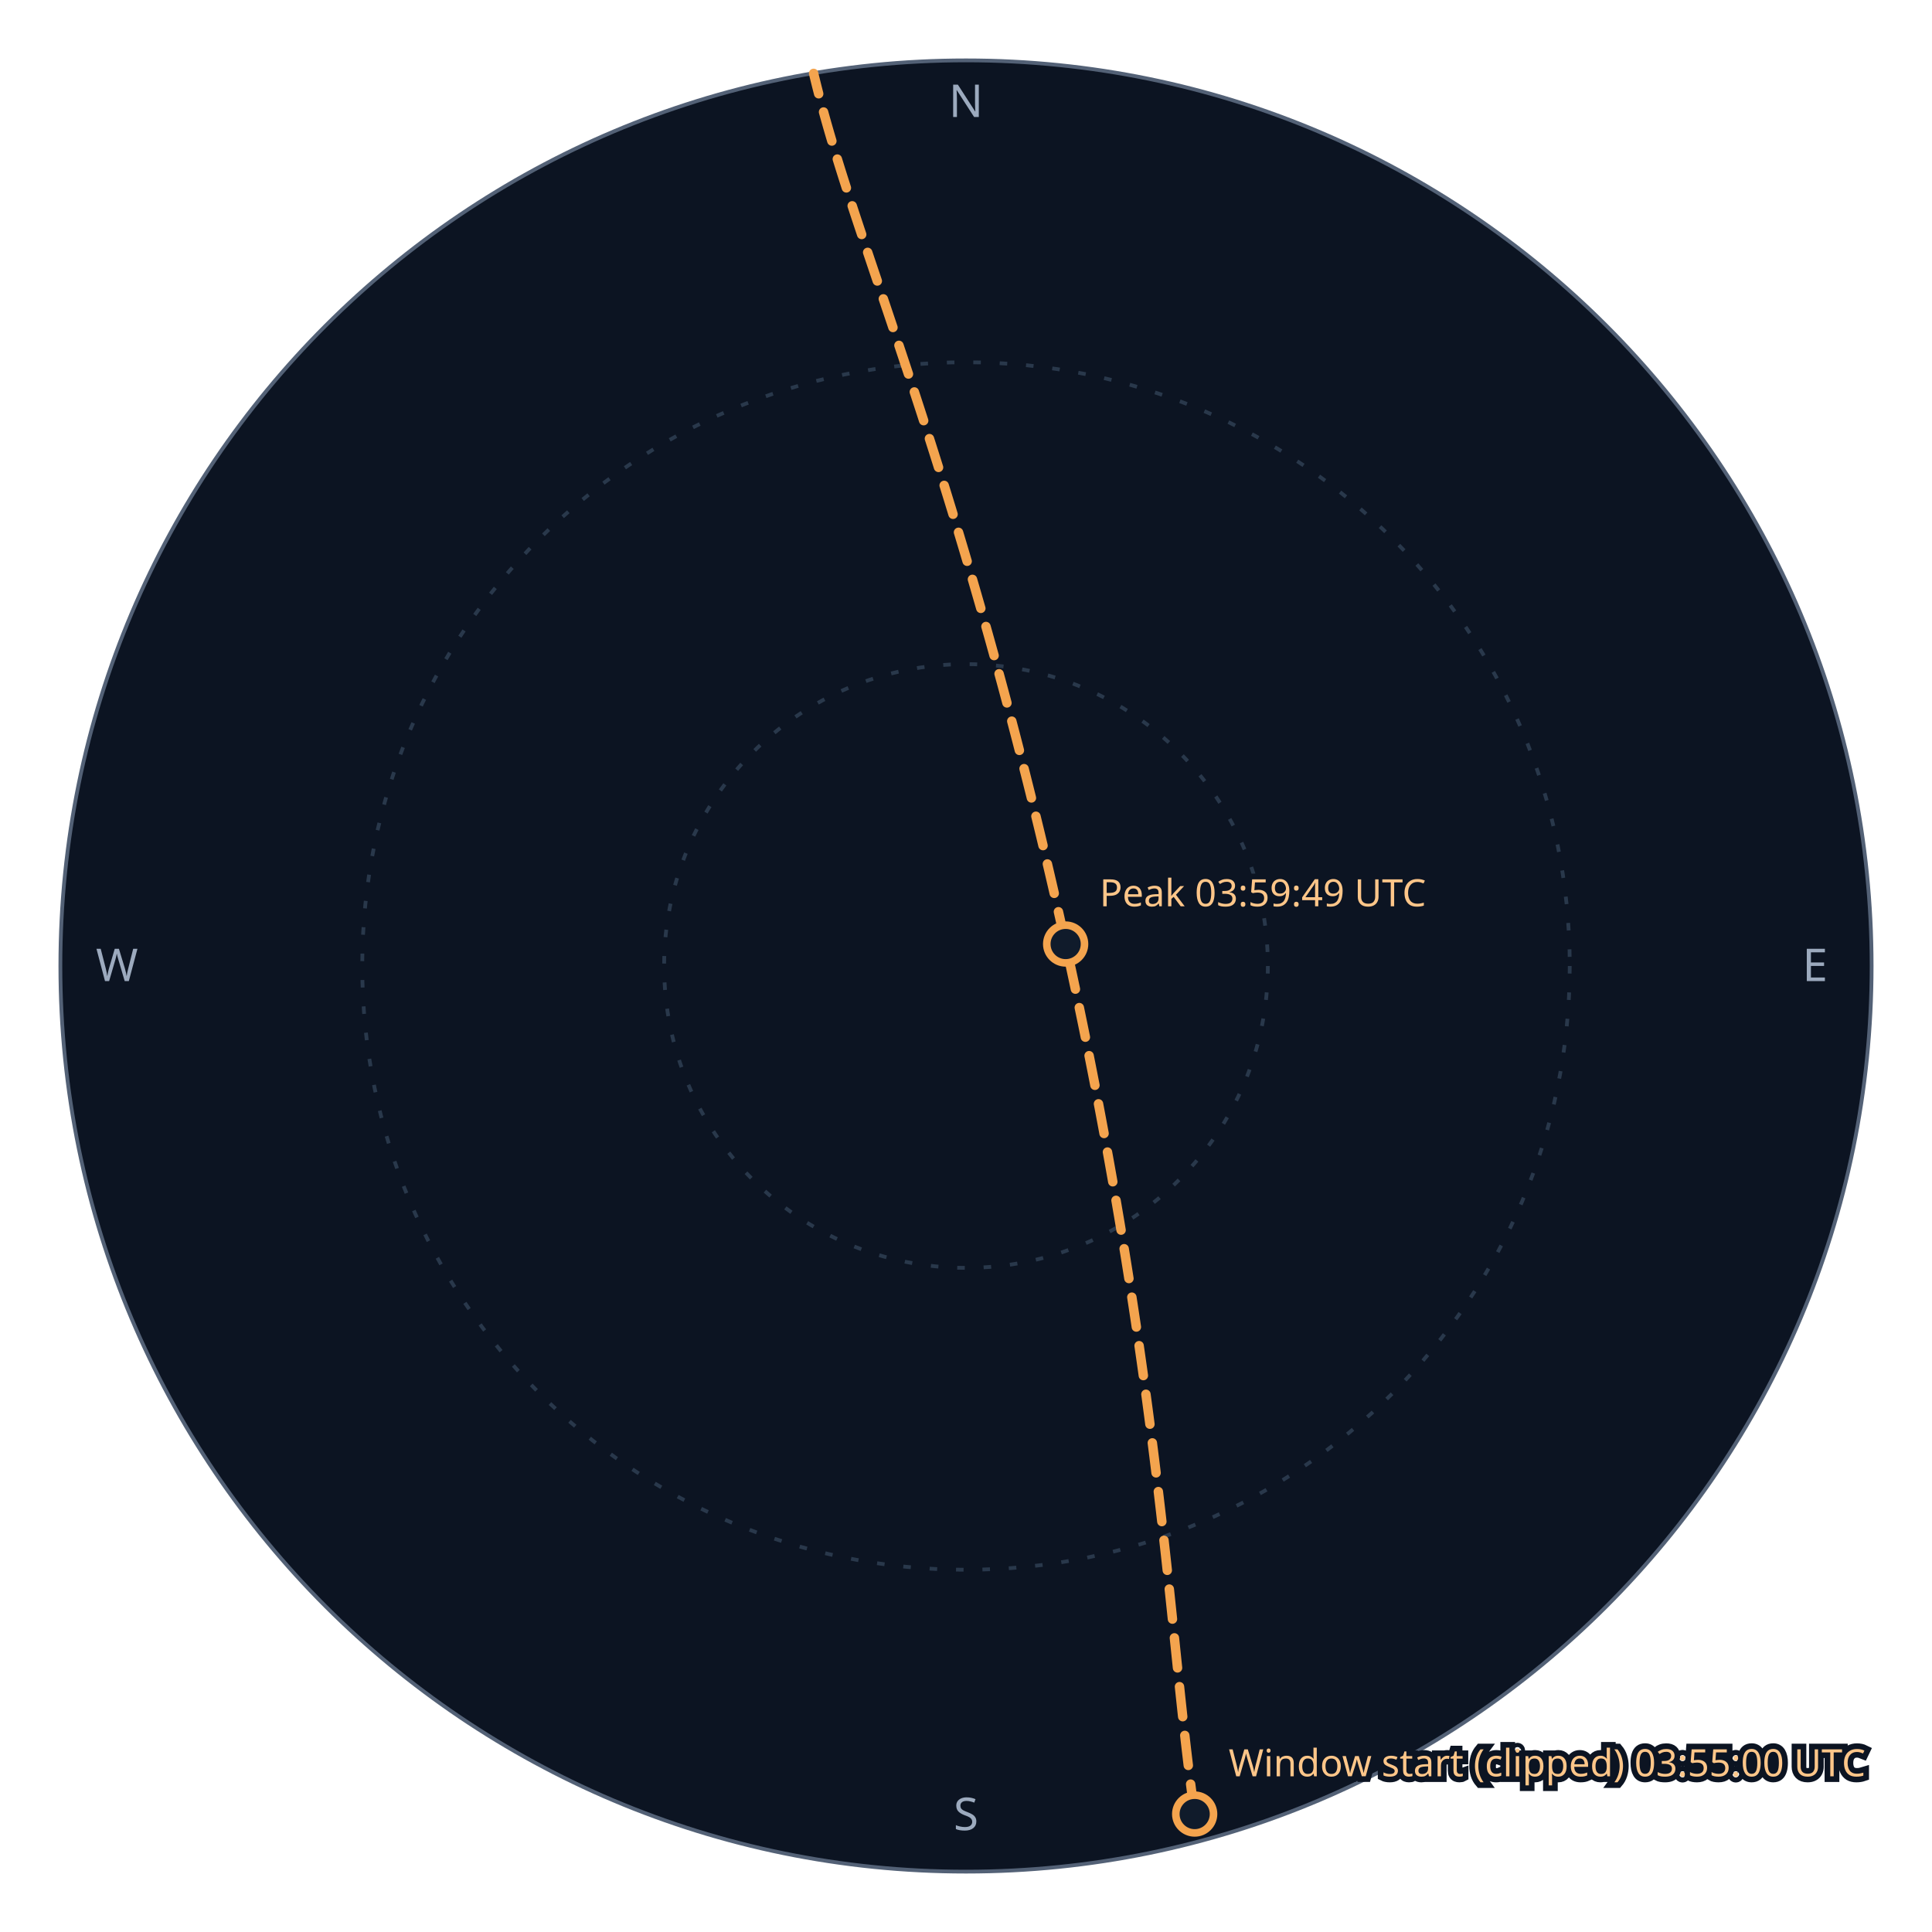
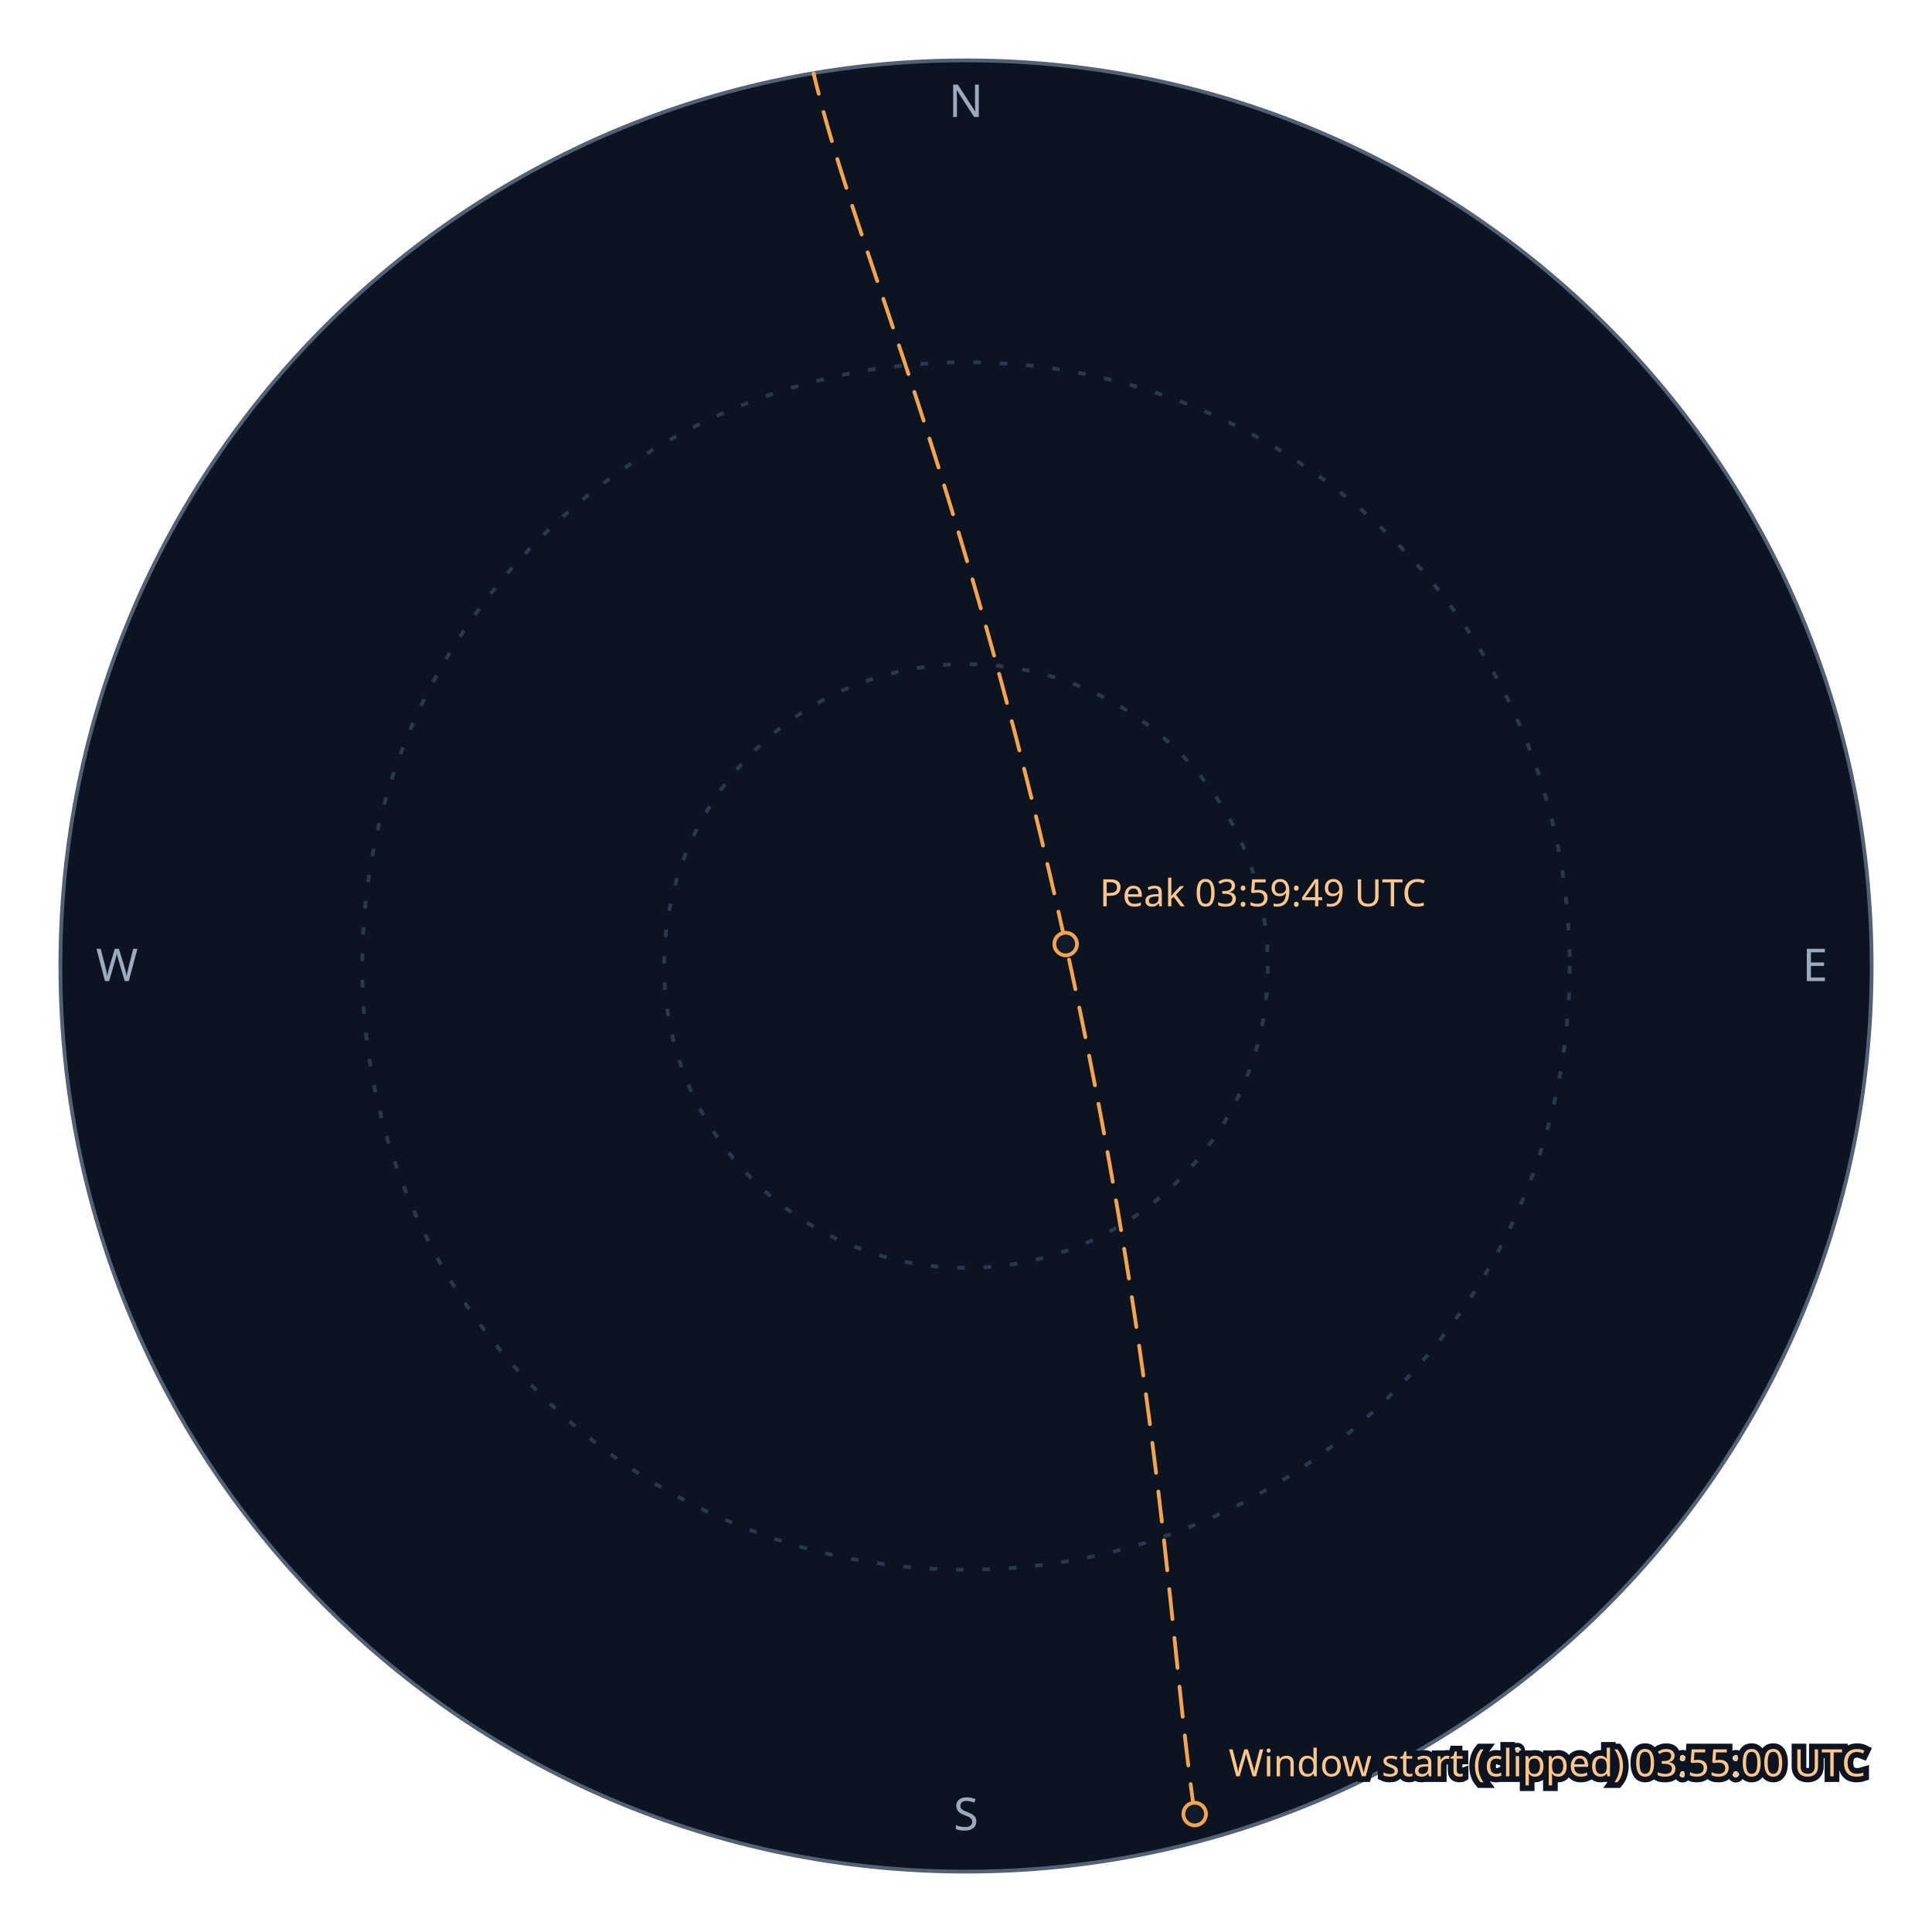
<svg xmlns="http://www.w3.org/2000/svg" viewBox="0 0 512 512" role="img" aria-label="Full angular satellite planning paths and prediction points on a fixed full-sky hemisphere" b-cd9nkyb1lk="">
  <style>.satellite-arc { margin: 1rem 0; }
.satellite-arc &gt; svg { display: block; width: min(100%, 36rem); margin-inline: auto; }
.sky-disc { fill: #0c1422; stroke: #536176; }
.sky-grid { fill: none; stroke: #29384b; stroke-dasharray: 2 5; }
.sky-axis { fill: #9caabe; font: 12px sans-serif; }
- .predicted-path { fill: none; stroke: #f4a44e; stroke-width: 2.5; stroke-dasharray: 8 5; stroke-linecap: round; stroke-linejoin: round; vector-effect: non-scaling-stroke; }
- .prediction-point { fill: #f4a44e; stroke: #f4a44e; stroke-width: 2; vector-effect: non-scaling-stroke; }
- .arc-anchor { fill: #101b2b; stroke: #f4a44e; stroke-width: 2; }
+ .predicted-path { fill: none; stroke: #f4a44e; stroke-width: 1; stroke-dasharray: 8 5; stroke-linecap: round; stroke-linejoin: round; vector-effect: non-scaling-stroke; }
+ .prediction-point { fill: #f4a44e; stroke: #f4a44e; stroke-width: 1; vector-effect: non-scaling-stroke; }
+ .arc-anchor { fill: #101b2b; stroke: #f4a44e; stroke-width: 1; }
.arc-time-label text { fill: #ffc689; stroke: #0c1422; stroke-width: 3px; paint-order: stroke; font: 10px sans-serif; }
figcaption, .anchor-facts, .satellite-arc p { font-size: .82rem; line-height: 1.6; }
.anchor-facts dt { margin-top: .6rem; font-weight: 600; }
.anchor-facts dd { margin: .2rem 0; }
.rig-preview { border: 1px solid #344258; border-radius: .5rem; padding: 1rem; }
.rig-preview svg { display: block; width: min(100%, 36rem); max-height: 30rem; margin-inline: auto; background: #0c1422; }
</style>
  <circle class="sky-disc" cx="256" cy="256" r="240" b-cd9nkyb1lk="" />
  <circle class="sky-grid" cx="256" cy="256" r="160" b-cd9nkyb1lk="" />
  <circle class="sky-grid" cx="256" cy="256" r="80" b-cd9nkyb1lk="" />
  <text class="sky-axis" x="256" y="31" text-anchor="middle" b-cd9nkyb1lk="">N</text>
  <text class="sky-axis" x="481" y="260" text-anchor="middle" b-cd9nkyb1lk="">E</text>
  <text class="sky-axis" x="256" y="485" text-anchor="middle" b-cd9nkyb1lk="">S</text>
  <text class="sky-axis" x="31" y="260" text-anchor="middle" b-cd9nkyb1lk="">W</text>
  <polyline class="predicted-path" points="316.601,480.741 316.573,480.544 316.545,480.347 316.518,480.149 316.49,479.95 316.462,479.751 316.434,479.551 316.406,479.35 316.378,479.148 316.35,478.945 316.322,478.742 316.294,478.538 316.266,478.333 316.238,478.127 316.21,477.92 316.181,477.713 316.153,477.504 316.125,477.295 316.096,477.085 316.068,476.874 316.039,476.662 316.011,476.449 315.982,476.235 315.953,476.021 315.925,475.805 315.896,475.589 315.867,475.371 315.838,475.153 315.81,474.933 315.781,474.713 315.752,474.492 315.723,474.269 315.693,474.046 315.664,473.822 315.635,473.596 315.606,473.37 315.576,473.142 315.547,472.914 315.517,472.684 315.488,472.453 315.458,472.222 315.429,471.989 315.399,471.755 315.369,471.519 315.339,471.283 315.309,471.045 315.279,470.807 315.249,470.567 315.219,470.326 315.189,470.083 315.159,469.84 315.128,469.595 315.098,469.349 315.067,469.102 315.037,468.853 315.006,468.603 314.975,468.352 314.944,468.099 314.913,467.845 314.882,467.59 314.851,467.333 314.82,467.075 314.789,466.816 314.757,466.555 314.726,466.292 314.694,466.029 314.663,465.763 314.631,465.496 314.599,465.228 314.567,464.958 314.535,464.687 314.503,464.414 314.471,464.139 314.438,463.863 314.406,463.585 314.373,463.306 314.341,463.024 314.308,462.742 314.275,462.457 314.242,462.171 314.208,461.882 314.175,461.593 314.142,461.301 314.108,461.007 314.074,460.712 314.041,460.415 314.007,460.116 313.973,459.814 313.938,459.511 313.904,459.206 313.869,458.899 313.835,458.59 313.8,458.279 313.765,457.966 313.73,457.651 313.695,457.333 313.659,457.014 313.623,456.692 313.588,456.368 313.552,456.042 313.515,455.713 313.479,455.382 313.443,455.049 313.406,454.713 313.369,454.375 313.332,454.035 313.295,453.692 313.257,453.346 313.22,452.998 313.182,452.648 313.144,452.294 313.105,451.938 313.067,451.58 313.028,451.218 312.989,450.854 312.95,450.487 312.91,450.117 312.87,449.745 312.83,449.369 312.79,448.99 312.75,448.609 312.709,448.224 312.668,447.836 312.627,447.445 312.585,447.051 312.543,446.653 312.501,446.252 312.458,445.848 312.416,445.44 312.372,445.029 312.329,444.615 312.285,444.197 312.241,443.775 312.197,443.349 312.152,442.92 312.107,442.487 312.061,442.05 312.015,441.609 311.969,441.165 311.922,440.716 311.875,440.263 311.828,439.806 311.78,439.345 311.731,438.879 311.683,438.409 311.633,437.935 311.584,437.456 311.533,436.972 311.483,436.484 311.432,435.991 311.38,435.493 311.328,434.991 311.275,434.483 311.222,433.97 311.168,433.452 311.114,432.929 311.059,432.401 311.003,431.867 310.947,431.328 310.891,430.783 310.833,430.232 310.775,429.676 310.716,429.114 310.657,428.545 310.597,427.971 310.536,427.39 310.475,426.804 310.412,426.21 310.349,425.611 310.285,425.004 310.221,424.391 310.155,423.771 310.089,423.144 310.022,422.51 309.954,421.868 309.885,421.22 309.815,420.563 309.744,419.899 309.672,419.228 309.599,418.548 309.525,417.86 309.45,417.164 309.374,416.46 309.296,415.747 309.218,415.026 309.138,414.296 309.057,413.557 308.975,412.808 308.892,412.051 308.807,411.283 308.721,410.507 308.634,409.72 308.545,408.923 308.455,408.117 308.363,407.299 308.27,406.472 308.175,405.633 308.078,404.784 307.98,403.923 307.88,403.051 307.779,402.167 307.675,401.272 307.57,400.364 307.463,399.445 307.354,398.513 307.243,397.568 307.13,396.61 307.014,395.639 306.897,394.655 306.777,393.657 306.655,392.646 306.531,391.62 306.404,390.58 306.275,389.525 306.143,388.455 306.009,387.37 305.872,386.27 305.732,385.154 305.59,384.022 305.444,382.874 305.296,381.71 305.144,380.529 304.99,379.33 304.832,378.115 304.671,376.882 304.506,375.63 304.338,374.361 304.167,373.074 303.992,371.767 303.813,370.442 303.63,369.097 303.443,367.733 303.252,366.349 303.057,364.945 302.858,363.52 302.655,362.075 302.447,360.609 302.235,359.122 302.018,357.614 301.796,356.084 301.569,354.532 301.337,352.958 301.101,351.362 300.859,349.743 300.612,348.102 300.359,346.438 300.101,344.751 299.838,343.041 299.568,341.308 299.293,339.551 299.012,337.771 298.725,335.967 298.432,334.14 298.133,332.289 297.827,330.415 297.515,328.517 297.196,326.596 296.871,324.652 296.54,322.684 296.201,320.693 295.856,318.68 295.504,316.644 295.146,314.585 294.78,312.504 294.407,310.402 294.028,308.278 293.641,306.133 293.248,303.968 292.847,301.783 292.44,299.578 292.025,297.354 291.604,295.112 291.175,292.853 290.74,290.576 290.298,288.283 289.849,285.975 289.394,283.653 288.932,281.316 288.464,278.967 287.989,276.606 287.508,274.233 287.022,271.851 286.529,269.46 286.031,267.061 285.527,264.656 285.018,262.244 284.503,259.828 283.984,257.408 283.46,254.986 282.932,252.562 282.408,250.177 281.872,247.754 281.332,245.334 280.789,242.916 280.242,240.504 279.693,238.096 279.141,235.696 278.586,233.303 278.03,230.919 277.472,228.544 276.912,226.181 276.351,223.829 275.79,221.49 275.227,219.164 274.664,216.853 274.102,214.558 273.539,212.279 272.977,210.016 272.415,207.772 271.855,205.545 271.296,203.338 270.738,201.151 270.181,198.983 269.627,196.837 269.075,194.711 268.525,192.608 267.978,190.526 267.433,188.466 266.892,186.43 266.353,184.416 265.818,182.426 265.286,180.459 264.757,178.516 264.233,176.596 263.712,174.7 263.194,172.829 262.681,170.981 262.173,169.157 261.668,167.357 261.167,165.582 260.671,163.83 260.18,162.101 259.693,160.397 259.21,158.716 258.732,157.059 258.259,155.425 257.791,153.814 257.327,152.226 256.868,150.66 256.414,149.117 255.964,147.597 255.52,146.098 255.08,144.621 254.645,143.166 254.214,141.732 253.789,140.319 253.368,138.927 252.952,137.555 252.541,136.204 252.134,134.872 251.732,133.56 251.335,132.267 250.943,130.994 250.555,129.739 250.171,128.502 249.792,127.284 249.418,126.083 249.048,124.9 248.682,123.734 248.321,122.586 247.964,121.454 247.612,120.338 247.263,119.239 246.919,118.155 246.579,117.087 246.244,116.035 245.912,114.997 245.584,113.974 245.26,112.966 244.94,111.972 244.624,110.992 244.312,110.025 244.003,109.072 243.699,108.133 243.397,107.206 243.1,106.292 242.806,105.391 242.516,104.502 242.229,103.625 241.945,102.759 241.665,101.906 241.388,101.064 241.115,100.233 240.845,99.413 240.578,98.603 240.314,97.805 240.053,97.016 239.795,96.238 239.541,95.47 239.289,94.712 239.04,93.963 238.794,93.224 238.551,92.494 238.311,91.774 238.074,91.062 237.839,90.359 237.607,89.664 237.377,88.978 237.151,88.301 236.926,87.631 236.705,86.97 236.485,86.316 236.269,85.67 236.054,85.032 235.842,84.401 235.633,83.777 235.425,83.161 235.22,82.552 235.018,81.949 234.817,81.353 234.619,80.764 234.423,80.182 234.228,79.606 234.036,79.036 233.846,78.473 233.659,77.915 233.473,77.364 233.289,76.819 233.107,76.279 232.927,75.745 232.748,75.217 232.572,74.694 232.397,74.176 232.225,73.664 232.054,73.157 231.885,72.655 231.717,72.159 231.551,71.667 231.387,71.18 231.225,70.698 231.064,70.22 230.905,69.748 230.747,69.28 230.591,68.816 230.437,68.357 230.284,67.902 230.132,67.451 229.982,67.004 229.834,66.562 229.687,66.124 229.541,65.69 229.397,65.259 229.254,64.833 229.112,64.41 228.972,63.991 228.833,63.576 228.696,63.164 228.56,62.756 228.425,62.352 228.291,61.951 228.158,61.553 228.027,61.159 227.897,60.768 227.768,60.381 227.64,59.996 227.514,59.615 227.388,59.237 227.264,58.862 227.141,58.49 227.019,58.121 226.898,57.754 226.778,57.391 226.659,57.031 226.541,56.673 226.424,56.318 226.309,55.966 226.194,55.617 226.08,55.27 225.967,54.926 225.856,54.584 225.745,54.245 225.635,53.908 225.526,53.574 225.418,53.243 225.311,52.913 225.204,52.586 225.099,52.262 224.994,51.939 224.891,51.619 224.788,51.301 224.686,50.986 224.585,50.672 224.485,50.361 224.385,50.052 224.286,49.745 224.189,49.439 224.091,49.136 223.995,48.835 223.9,48.536 223.805,48.239 223.711,47.944 223.617,47.65 223.525,47.359 223.433,47.069 223.342,46.782 223.252,46.496 223.162,46.211 223.073,45.929 222.984,45.648 222.897,45.369 222.81,45.092 222.723,44.816 222.638,44.542 222.553,44.269 222.468,43.998 222.385,43.729 222.301,43.461 222.219,43.195 222.137,42.931 222.056,42.667 221.975,42.406 221.895,42.146 221.815,41.887 221.736,41.63 221.658,41.374 221.58,41.119 221.503,40.866 221.426,40.614 221.35,40.364 221.275,40.115 221.199,39.867 221.125,39.62 221.051,39.375 220.977,39.131 220.905,38.888 220.832,38.647 220.76,38.407 220.689,38.168 220.618,37.93 220.547,37.693 220.477,37.458 220.408,37.224 220.339,36.99 220.27,36.758 220.202,36.527 220.134,36.298 220.067,36.069 220.001,35.841 219.934,35.614 219.868,35.389 219.803,35.164 219.738,34.941 219.674,34.719 219.61,34.497 219.546,34.277 219.483,34.057 219.42,33.839 219.357,33.621 219.295,33.405 219.234,33.189 219.172,32.974 219.112,32.76 219.051,32.548 218.991,32.336 218.932,32.125 218.872,31.914 218.813,31.705 218.755,31.497 218.697,31.289 218.639,31.082 218.581,30.876 218.524,30.671 218.468,30.467 218.411,30.264 218.355,30.061 218.3,29.859 218.244,29.658 218.189,29.458 218.135,29.259 218.08,29.06 218.027,28.862 217.973,28.665 217.92,28.468 217.867,28.272 217.814,28.077 217.762,27.883 217.71,27.69 217.658,27.497 217.606,27.305 217.555,27.113 217.505,26.922 217.454,26.732 217.404,26.543 217.354,26.354 217.304,26.166 217.255,25.978 217.206,25.792 217.157,25.605 217.109,25.42 217.061,25.235 217.013,25.051 216.965,24.867 216.918,24.684 216.871,24.501 216.824,24.32 216.778,24.138 216.732,23.958 216.686,23.777 216.64,23.598 216.595,23.419 216.549,23.241 216.504,23.063 216.46,22.885 216.415,22.709 216.371,22.533 216.327,22.357 216.284,22.182 216.24,22.007 216.197,21.833 216.154,21.66 216.111,21.487 216.069,21.314 216.027,21.142 215.985,20.971 215.943,20.8 215.901,20.629 215.86,20.459 215.819,20.289 215.778,20.12 215.738,19.952 215.697,19.784 215.657,19.616 215.617,19.449" b-cd9nkyb1lk="" />
-   <circle class="arc-anchor" cx="316.601" cy="480.741" r="5" b-cd9nkyb1lk="" />
-   <circle class="arc-anchor" cx="282.408" cy="250.177" r="5" b-cd9nkyb1lk="" />
+   <circle class="arc-anchor" cx="316.601" cy="480.741" r="3" b-cd9nkyb1lk="" />
+   <circle class="arc-anchor" cx="282.408" cy="250.177" r="3" b-cd9nkyb1lk="" />
  <g class="arc-time-label" b-cd9nkyb1lk="">
    <text x="325.601" y="470.741" b-cd9nkyb1lk="">Window start (clipped) 03:55:00 UTC</text>
  </g>
  <g class="arc-time-label" b-cd9nkyb1lk="">
    <text x="291.408" y="240.177" b-cd9nkyb1lk="">Peak 03:59:49 UTC</text>
  </g>
</svg>
